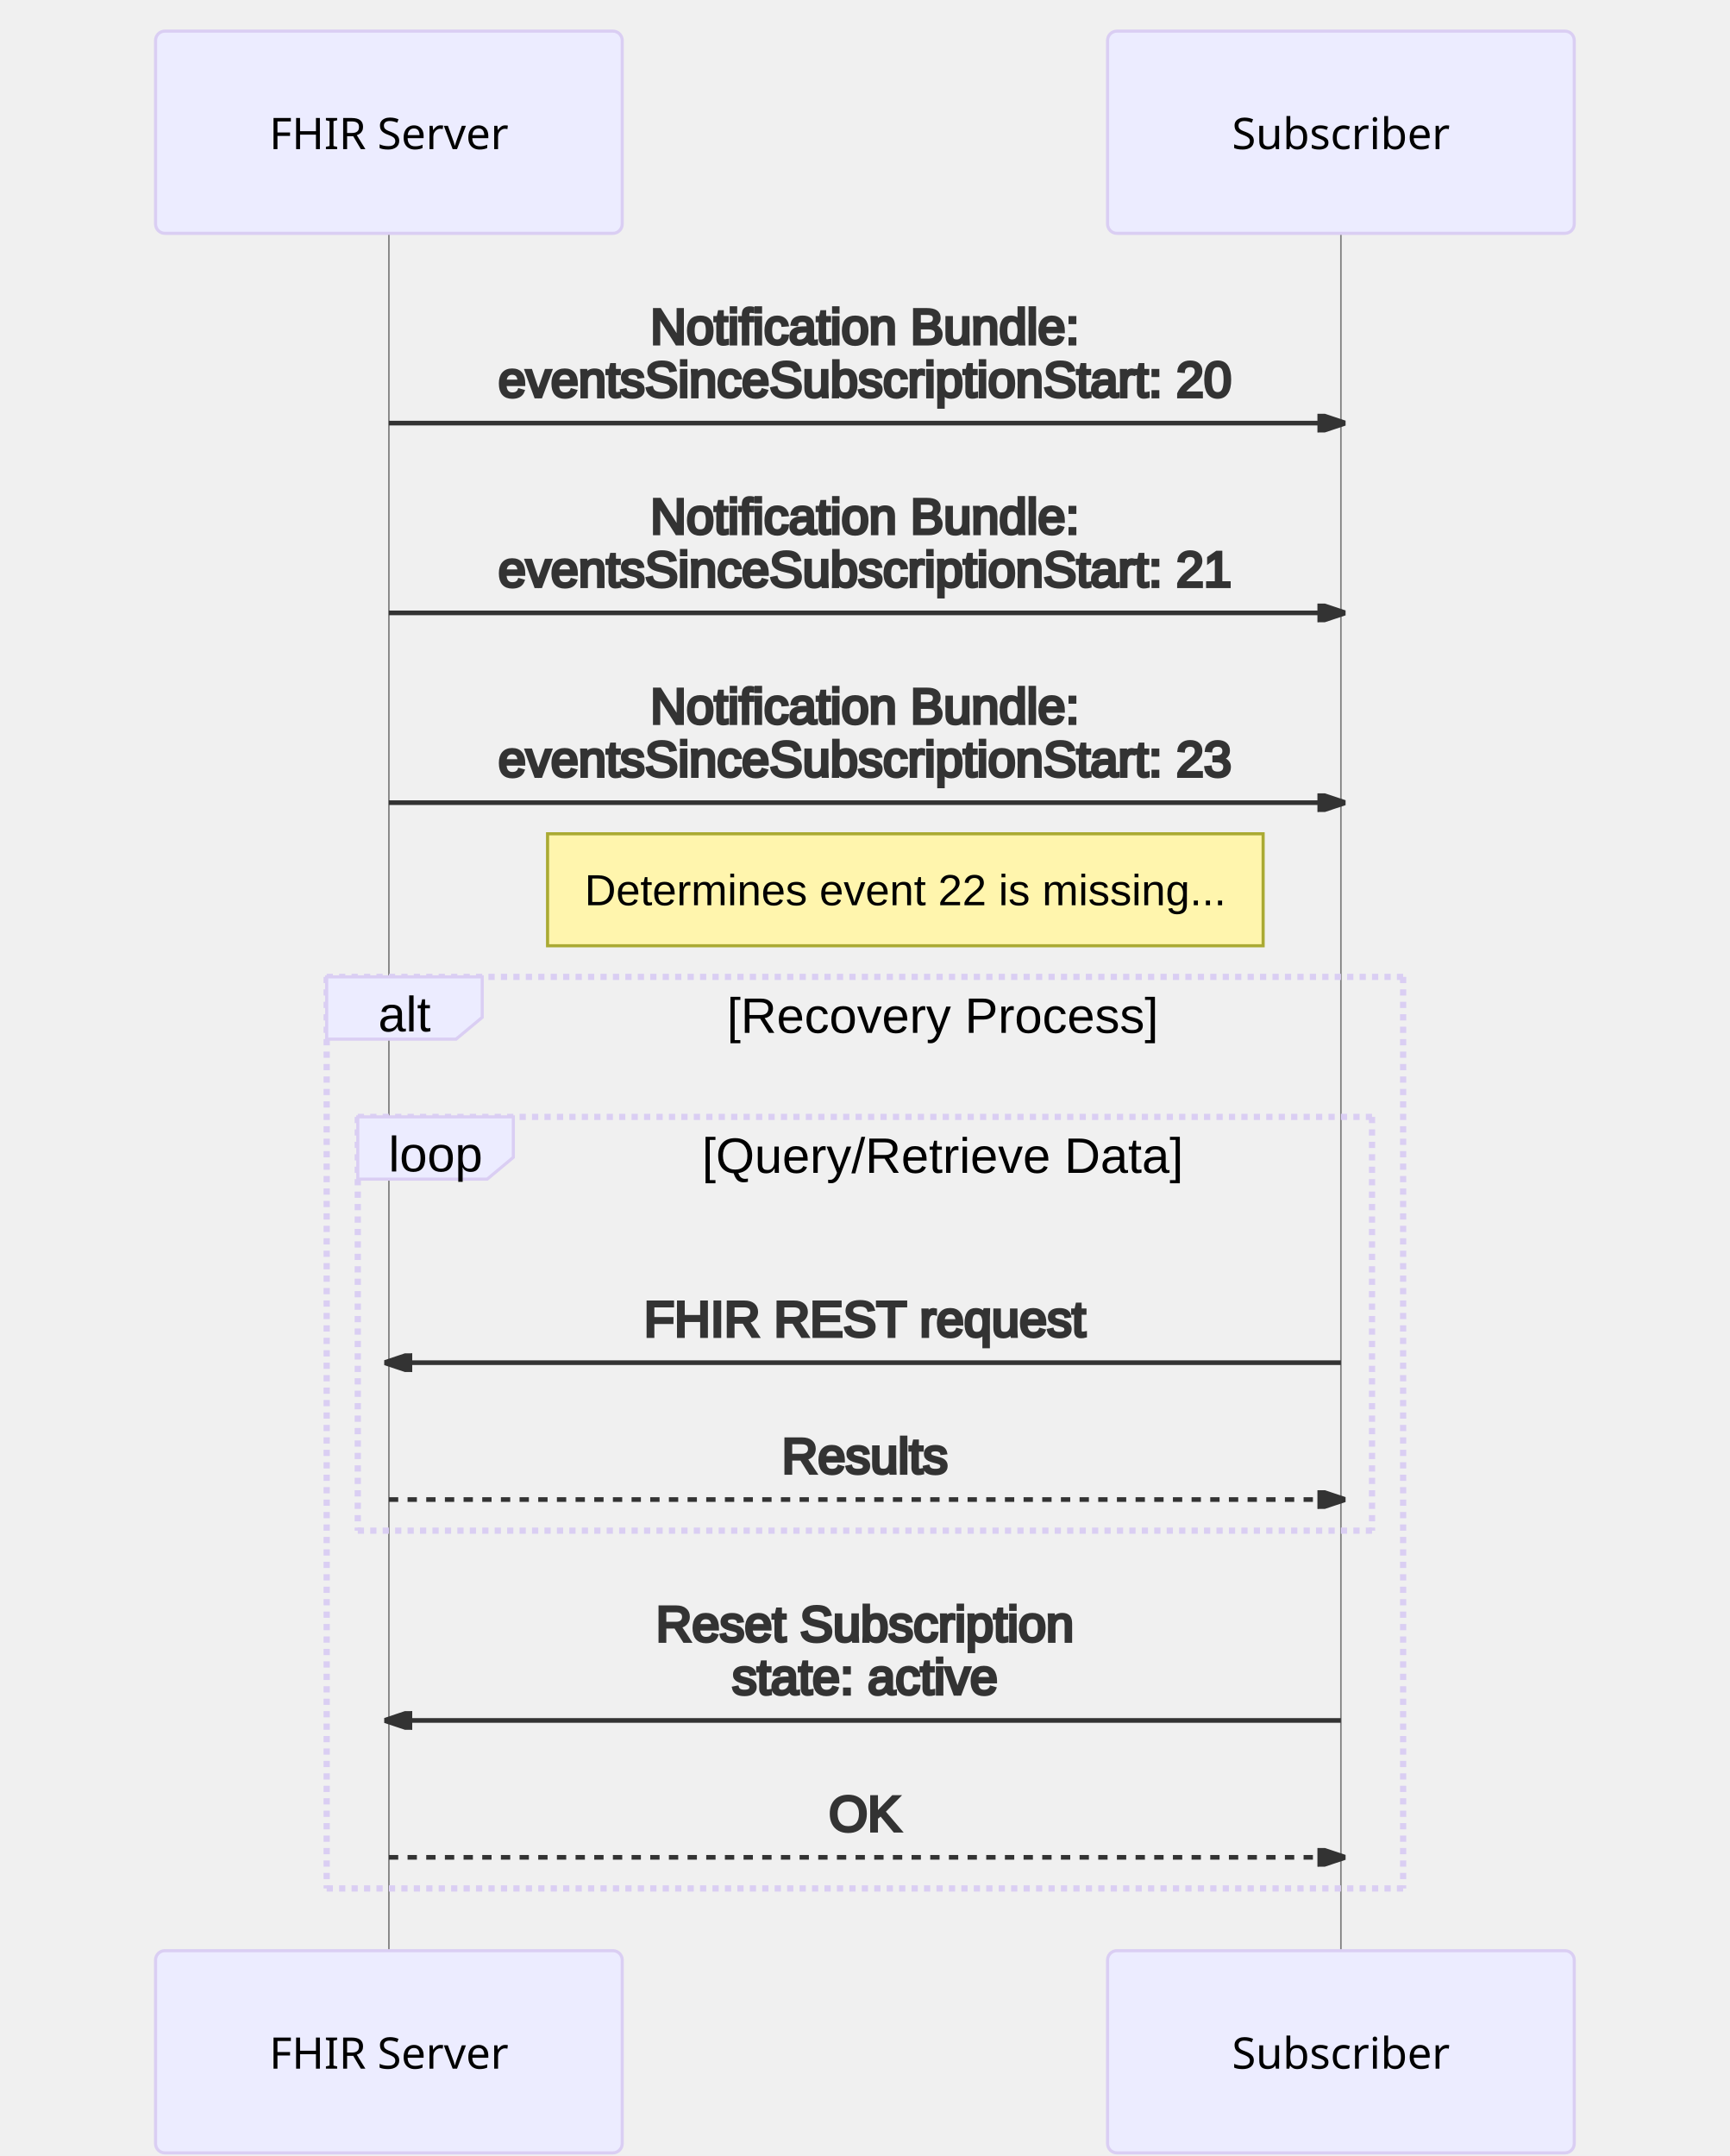
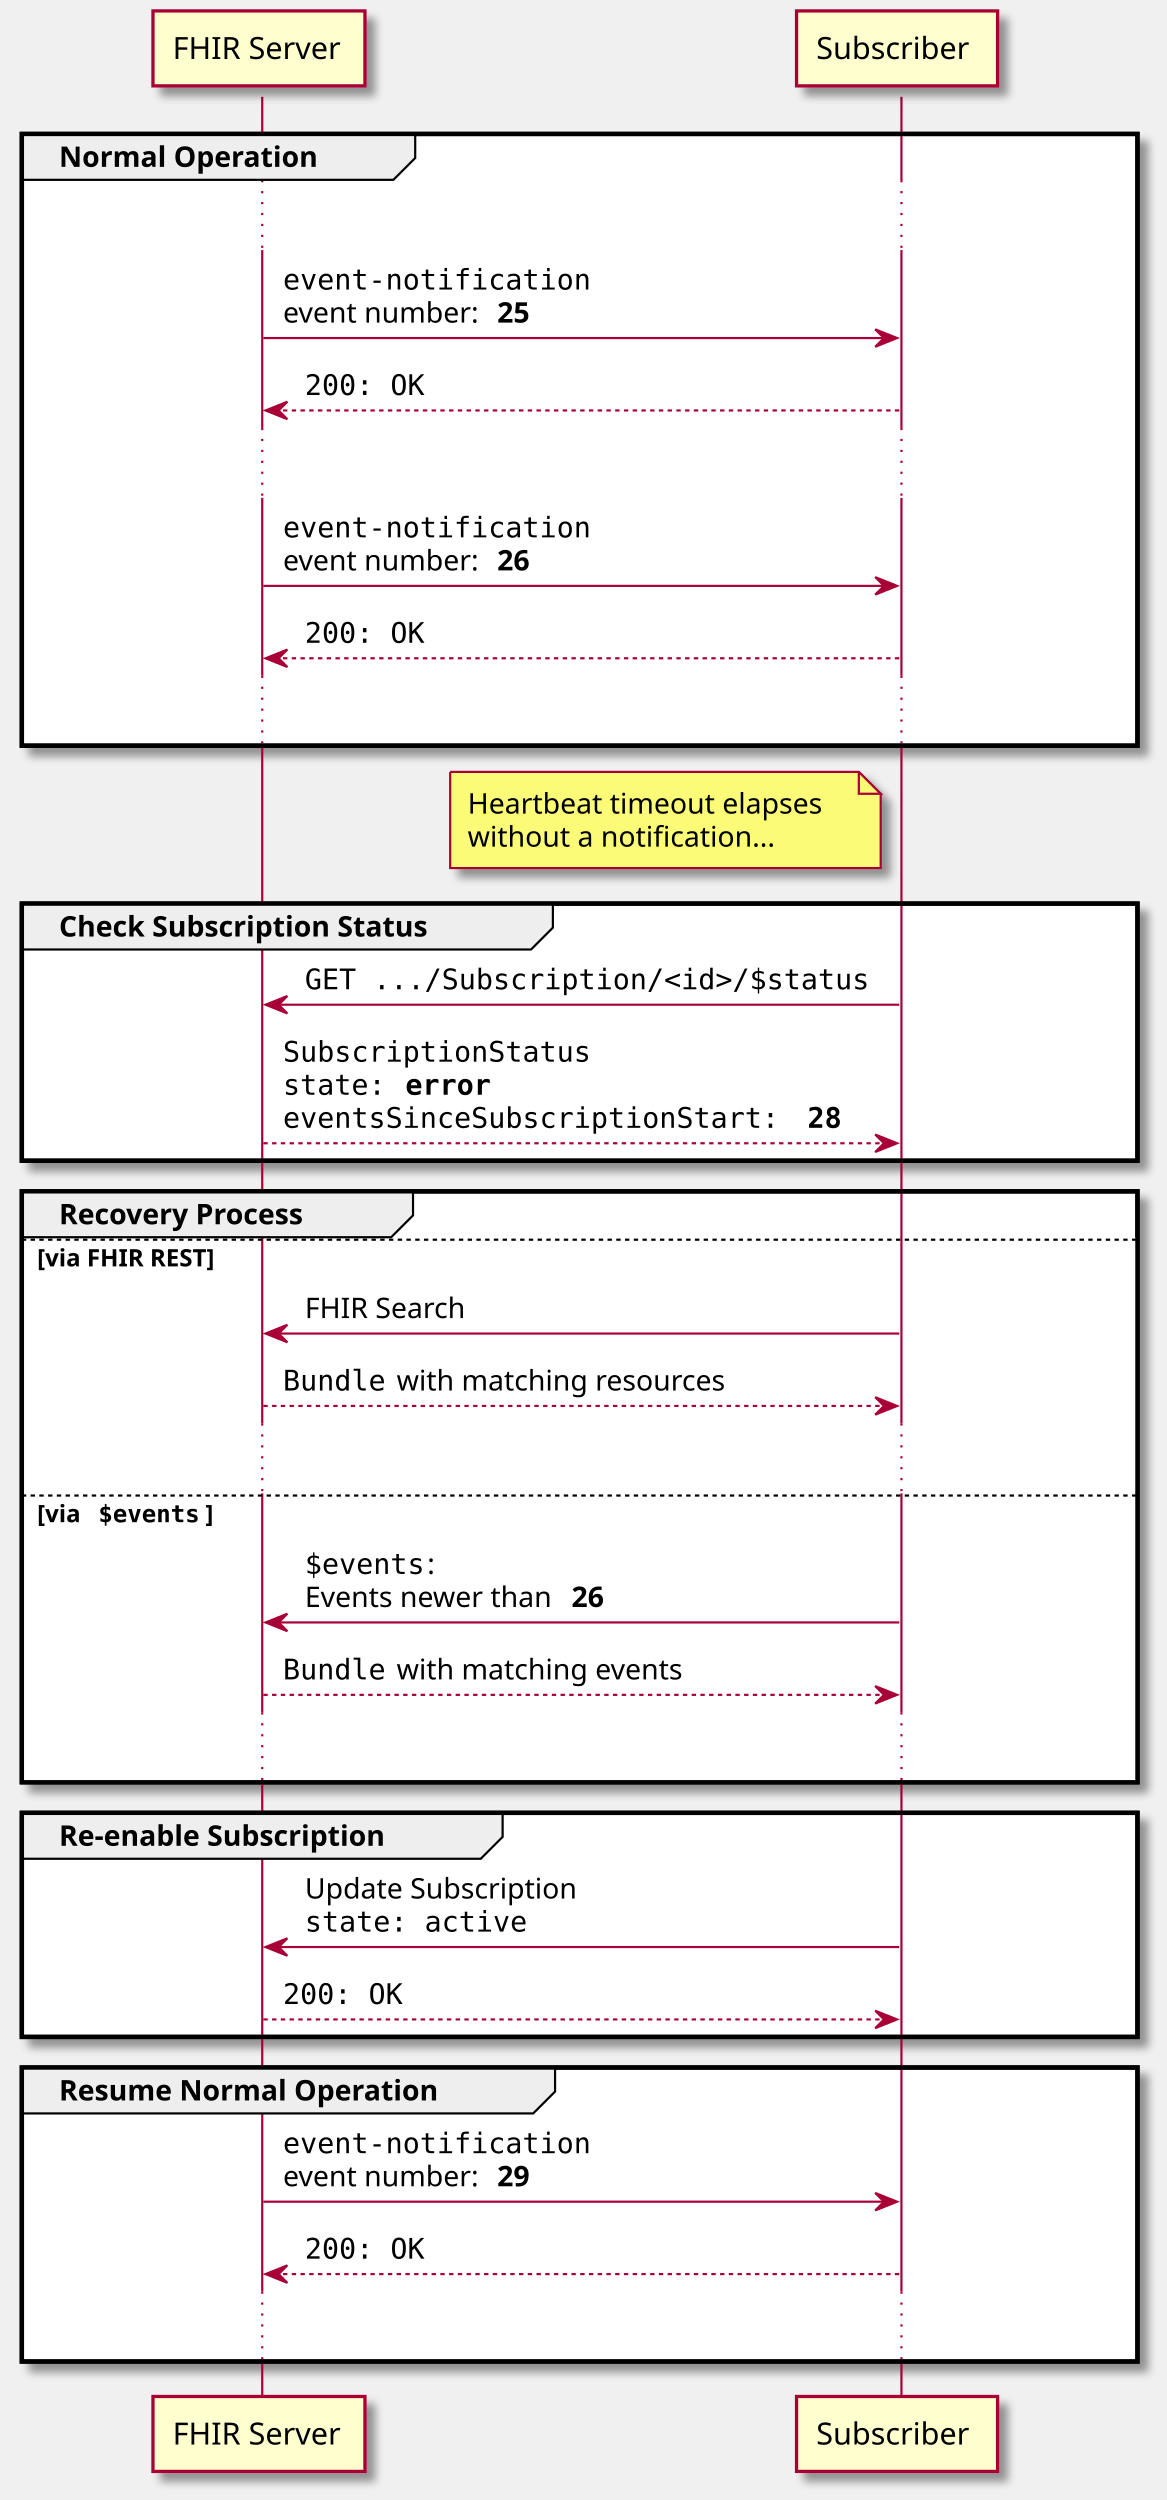
- <svg xmlns="http://www.w3.org/2000/svg" id="mermaid-svg" width="100%" height="693" style="max-width: 556px;" viewBox="-50 -10 556 693">
-   <style>#mermaid-svg{font-family:"trebuchet ms",verdana,arial;font-size:16px;fill:#333;}#mermaid-svg .error-icon{fill:#552222;}#mermaid-svg .error-text{fill:#552222;stroke:#552222;}#mermaid-svg .edge-thickness-normal{stroke-width:2px;}#mermaid-svg .edge-thickness-thick{stroke-width:3.5px;}#mermaid-svg .edge-pattern-solid{stroke-dasharray:0;}#mermaid-svg .edge-pattern-dashed{stroke-dasharray:3;}#mermaid-svg .edge-pattern-dotted{stroke-dasharray:2;}#mermaid-svg .marker{fill:#333333;}#mermaid-svg .marker.cross{stroke:#333333;}#mermaid-svg svg{font-family:"trebuchet ms",verdana,arial;font-size:16px;}#mermaid-svg .actor{stroke:hsl(259.626,59.777%,87.902%);fill:#ECECFF;}#mermaid-svg text.actor &gt; tspan{fill:black;stroke:none;}#mermaid-svg .actor-line{stroke:grey;}#mermaid-svg .messageLine0{stroke-width:1.5;stroke-dasharray:none;stroke:#333;}#mermaid-svg .messageLine1{stroke-width:1.5;stroke-dasharray:2,2;stroke:#333;}#mermaid-svg #arrowhead path{fill:#333;stroke:#333;}#mermaid-svg .sequenceNumber{fill:white;}#mermaid-svg #sequencenumber{fill:#333;}#mermaid-svg #crosshead path{fill:#333;stroke:#333;}#mermaid-svg .messageText{fill:#333;stroke:#333;}#mermaid-svg .labelBox{stroke:hsl(259.626,59.777%,87.902%);fill:#ECECFF;}#mermaid-svg .labelText,#mermaid-svg .labelText &gt; tspan{fill:black;stroke:none;}#mermaid-svg .loopText,#mermaid-svg .loopText &gt; tspan{fill:black;stroke:none;}#mermaid-svg .loopLine{stroke-width:2px;stroke-dasharray:2,2;stroke:hsl(259.626,59.777%,87.902%);fill:hsl(259.626,59.777%,87.902%);}#mermaid-svg .note{stroke:#aaaa33;fill:#fff5ad;}#mermaid-svg .noteText,#mermaid-svg .noteText &gt; tspan{fill:black;stroke:none;}#mermaid-svg .activation0{fill:#f4f4f4;stroke:#666;}#mermaid-svg .activation1{fill:#f4f4f4;stroke:#666;}#mermaid-svg .activation2{fill:#f4f4f4;stroke:#666;}#mermaid-svg:root{--mermaid-font-family:"trebuchet ms",verdana,arial;}#mermaid-svg sequence{fill:apa;}</style>
-   <g />
+ <svg xmlns="http://www.w3.org/2000/svg" contentScriptType="application/ecmascript" contentStyleType="text/css" height="1144px" preserveAspectRatio="none" style="width:534px;height:1144px;background:#FFFFFF;" version="1.1" viewBox="0 0 534 1144" width="534px" zoomAndPan="magnify">
+   <defs>
+     <filter height="300%" id="f1j5vu3pxfs3w4" width="300%" x="-1" y="-1">
+       <feGaussianBlur result="blurOut" stdDeviation="2.0" />
+       <feColorMatrix in="blurOut" result="blurOut2" type="matrix" values="0 0 0 0 0 0 0 0 0 0 0 0 0 0 0 0 0 0 .4 0" />
+       <feOffset dx="4.0" dy="4.0" in="blurOut2" result="blurOut3" />
+       <feBlend in="SourceGraphic" in2="blurOut3" mode="normal" />
+     </filter>
+   </defs>
  <g>
-     <line id="actor0" x1="75" y1="5" x2="75" y2="682" class="actor-line" stroke-width="0.5px" stroke="#999" />
-     <rect x="0" y="0" fill="#eaeaea" stroke="#666" width="150" height="65" rx="3" ry="3" class="actor" />
-     <text x="75" y="32.5" dominant-baseline="central" alignment-baseline="central" class="actor" style="text-anchor: middle; font-size: 14px; font-weight: 400; font-family: Open-Sans, sans-serif;">
-       <tspan x="75" dy="0">FHIR Server</tspan>
-     </text>
-   </g>
-   <g>
-     <line id="actor1" x1="381" y1="5" x2="381" y2="682" class="actor-line" stroke-width="0.5px" stroke="#999" />
-     <rect x="306" y="0" fill="#eaeaea" stroke="#666" width="150" height="65" rx="3" ry="3" class="actor" />
-     <text x="381" y="32.5" dominant-baseline="central" alignment-baseline="central" class="actor" style="text-anchor: middle; font-size: 14px; font-weight: 400; font-family: Open-Sans, sans-serif;">
-       <tspan x="381" dy="0">Subscriber</tspan>
-     </text>
-   </g>
-   <defs>
-     <marker id="arrowhead" refX="5" refY="2" markerWidth="6" markerHeight="4" orient="auto">
-       <path d="M 0,0 V 4 L6,2 Z" />
-     </marker>
-   </defs>
-   <defs>
-     <marker id="crosshead" markerWidth="15" markerHeight="8" orient="auto" refX="16" refY="4">
-       <path fill="black" stroke="#000000" stroke-width="1px" d="M 9,2 V 6 L16,4 Z" style="stroke-dasharray: 0, 0;" />
-       <path fill="none" stroke="#000000" stroke-width="1px" d="M 0,1 L 6,7 M 6,1 L 0,7" style="stroke-dasharray: 0, 0;" />
-     </marker>
-   </defs>
-   <defs>
-     <marker id="sequencenumber" refX="15" refY="15" markerWidth="60" markerHeight="40" orient="auto">
-       <circle cx="15" cy="15" r="6" />
-     </marker>
-   </defs>
-   <text x="228" y="80" text-anchor="middle" dominant-baseline="middle" alignment-baseline="middle" class="messageText" dy="1em" style="font-family: &quot;trebuchet ms&quot;, verdana, arial; font-size: 16px; font-weight: 400;">Notification Bundle:</text>
-   <text x="228" y="97" text-anchor="middle" dominant-baseline="middle" alignment-baseline="middle" class="messageText" dy="1em" style="font-family: &quot;trebuchet ms&quot;, verdana, arial; font-size: 16px; font-weight: 400;">eventsSinceSubscriptionStart: 20</text>
-   <line x1="75" y1="126" x2="381" y2="126" class="messageLine0" stroke-width="2" stroke="none" marker-end="url(#arrowhead)" style="fill: none;" />
-   <text x="228" y="141" text-anchor="middle" dominant-baseline="middle" alignment-baseline="middle" class="messageText" dy="1em" style="font-family: &quot;trebuchet ms&quot;, verdana, arial; font-size: 16px; font-weight: 400;">Notification Bundle:</text>
-   <text x="228" y="158" text-anchor="middle" dominant-baseline="middle" alignment-baseline="middle" class="messageText" dy="1em" style="font-family: &quot;trebuchet ms&quot;, verdana, arial; font-size: 16px; font-weight: 400;">eventsSinceSubscriptionStart: 21</text>
-   <line x1="75" y1="187" x2="381" y2="187" class="messageLine0" stroke-width="2" stroke="none" marker-end="url(#arrowhead)" style="fill: none;" />
-   <text x="228" y="202" text-anchor="middle" dominant-baseline="middle" alignment-baseline="middle" class="messageText" dy="1em" style="font-family: &quot;trebuchet ms&quot;, verdana, arial; font-size: 16px; font-weight: 400;">Notification Bundle:</text>
-   <text x="228" y="219" text-anchor="middle" dominant-baseline="middle" alignment-baseline="middle" class="messageText" dy="1em" style="font-family: &quot;trebuchet ms&quot;, verdana, arial; font-size: 16px; font-weight: 400;">eventsSinceSubscriptionStart: 23</text>
-   <line x1="75" y1="248" x2="381" y2="248" class="messageLine0" stroke-width="2" stroke="none" marker-end="url(#arrowhead)" style="fill: none;" />
-   <g>
-     <rect x="126" y="258" fill="#EDF2AE" stroke="#666" width="230" height="36" rx="0" ry="0" class="note" />
-     <text x="241" y="263" text-anchor="middle" dominant-baseline="middle" alignment-baseline="middle" class="noteText" dy="1em" style="font-family: &quot;trebuchet ms&quot;, verdana, arial; font-size: 14px; font-weight: 400;">
-       <tspan x="241">Determines event 22 is missing...</tspan>
-     </text>
-   </g>
-   <text x="228" y="399" text-anchor="middle" dominant-baseline="middle" alignment-baseline="middle" class="messageText" dy="1em" style="font-family: &quot;trebuchet ms&quot;, verdana, arial; font-size: 16px; font-weight: 400;">FHIR REST request</text>
-   <line x1="381" y1="428" x2="75" y2="428" class="messageLine0" stroke-width="2" stroke="none" marker-end="url(#arrowhead)" style="fill: none;" />
-   <text x="228" y="443" text-anchor="middle" dominant-baseline="middle" alignment-baseline="middle" class="messageText" dy="1em" style="font-family: &quot;trebuchet ms&quot;, verdana, arial; font-size: 16px; font-weight: 400;">Results</text>
-   <line x1="75" y1="472" x2="381" y2="472" class="messageLine1" stroke-width="2" stroke="none" marker-end="url(#arrowhead)" style="stroke-dasharray: 3, 3; fill: none;" />
-   <g>
-     <line x1="65" y1="349" x2="391" y2="349" class="loopLine" />
-     <line x1="391" y1="349" x2="391" y2="482" class="loopLine" />
-     <line x1="65" y1="482" x2="391" y2="482" class="loopLine" />
-     <line x1="65" y1="349" x2="65" y2="482" class="loopLine" />
-     <polygon points="65,349 115,349 115,362 106.6,369 65,369" class="labelBox" />
-     <text x="90" y="362" text-anchor="middle" dominant-baseline="middle" alignment-baseline="middle" class="labelText" style="font-family: &quot;trebuchet ms&quot;, verdana, arial; font-size: 16px; font-weight: 400;">loop</text>
-     <text x="253" y="367" text-anchor="middle" class="loopText" style="font-family: &quot;trebuchet ms&quot;, verdana, arial; font-size: 16px; font-weight: 400;">
-       <tspan x="253">[Query/Retrieve Data]</tspan>
-     </text>
-   </g>
-   <text x="228" y="497" text-anchor="middle" dominant-baseline="middle" alignment-baseline="middle" class="messageText" dy="1em" style="font-family: &quot;trebuchet ms&quot;, verdana, arial; font-size: 16px; font-weight: 400;">Reset Subscription</text>
-   <text x="228" y="514" text-anchor="middle" dominant-baseline="middle" alignment-baseline="middle" class="messageText" dy="1em" style="font-family: &quot;trebuchet ms&quot;, verdana, arial; font-size: 16px; font-weight: 400;">state: active</text>
-   <line x1="381" y1="543" x2="75" y2="543" class="messageLine0" stroke-width="2" stroke="none" marker-end="url(#arrowhead)" style="fill: none;" />
-   <text x="228" y="558" text-anchor="middle" dominant-baseline="middle" alignment-baseline="middle" class="messageText" dy="1em" style="font-family: &quot;trebuchet ms&quot;, verdana, arial; font-size: 16px; font-weight: 400;">OK</text>
-   <line x1="75" y1="587" x2="381" y2="587" class="messageLine1" stroke-width="2" stroke="none" marker-end="url(#arrowhead)" style="stroke-dasharray: 3, 3; fill: none;" />
-   <g>
-     <line x1="55" y1="304" x2="401" y2="304" class="loopLine" />
-     <line x1="401" y1="304" x2="401" y2="597" class="loopLine" />
-     <line x1="55" y1="597" x2="401" y2="597" class="loopLine" />
-     <line x1="55" y1="304" x2="55" y2="597" class="loopLine" />
-     <polygon points="55,304 105,304 105,317 96.6,324 55,324" class="labelBox" />
-     <text x="80" y="317" text-anchor="middle" dominant-baseline="middle" alignment-baseline="middle" class="labelText" style="font-family: &quot;trebuchet ms&quot;, verdana, arial; font-size: 16px; font-weight: 400;">alt</text>
-     <text x="253" y="322" text-anchor="middle" class="loopText" style="font-family: &quot;trebuchet ms&quot;, verdana, arial; font-size: 16px; font-weight: 400;">
-       <tspan x="253">[Recovery Process]</tspan>
-     </text>
-   </g>
-   <g>
-     <rect x="0" y="617" fill="#eaeaea" stroke="#666" width="150" height="65" rx="3" ry="3" class="actor" />
-     <text x="75" y="649.5" dominant-baseline="central" alignment-baseline="central" class="actor" style="text-anchor: middle; font-size: 14px; font-weight: 400; font-family: Open-Sans, sans-serif;">
-       <tspan x="75" dy="0">FHIR Server</tspan>
-     </text>
-   </g>
-   <g>
-     <rect x="306" y="617" fill="#eaeaea" stroke="#666" width="150" height="65" rx="3" ry="3" class="actor" />
-     <text x="381" y="649.5" dominant-baseline="central" alignment-baseline="central" class="actor" style="text-anchor: middle; font-size: 14px; font-weight: 400; font-family: Open-Sans, sans-serif;">
-       <tspan x="381" dy="0">Subscriber</tspan>
-     </text>
+     <rect fill="#FFFFFF" filter="url(#f1j5vu3pxfs3w4)" height="279.93" style="stroke:#000000;stroke-width:2.0;" width="510.5" x="10" y="61.297" />
+     <rect fill="#FFFFFF" filter="url(#f1j5vu3pxfs3w4)" height="117.664" style="stroke:#000000;stroke-width:2.0;" width="510.5" x="10" y="413.492" />
+     <rect fill="#FFFFFF" filter="url(#f1j5vu3pxfs3w4)" height="270.406" style="stroke:#000000;stroke-width:2.0;" width="510.5" x="10" y="545.156" />
+     <rect fill="#FFFFFF" height="117.07" style="stroke:none;stroke-width:1.0;" width="510.5" x="10" y="566.289" />
+     <rect fill="#FFFFFF" height="132.203" style="stroke:none;stroke-width:1.0;" width="510.5" x="10" y="683.359" />
+     <rect fill="#FFFFFF" filter="url(#f1j5vu3pxfs3w4)" height="102.531" style="stroke:#000000;stroke-width:2.0;" width="510.5" x="10" y="829.562" />
+     <rect fill="#FFFFFF" filter="url(#f1j5vu3pxfs3w4)" height="134.531" style="stroke:#000000;stroke-width:2.0;" width="510.5" x="10" y="946.094" />
+     <line style="stroke:#A80036;stroke-width:1.0;" x1="120" x2="120" y1="44.297" y2="82.43" />
+     <line style="stroke:#A80036;stroke-width:1.0;stroke-dasharray:1.0,4.0;" x1="120" x2="120" y1="82.43" y2="114.43" />
+     <line style="stroke:#A80036;stroke-width:1.0;" x1="120" x2="120" y1="114.43" y2="195.828" />
+     <line style="stroke:#A80036;stroke-width:1.0;stroke-dasharray:1.0,4.0;" x1="120" x2="120" y1="195.828" y2="227.828" />
+     <line style="stroke:#A80036;stroke-width:1.0;" x1="120" x2="120" y1="227.828" y2="309.227" />
+     <line style="stroke:#A80036;stroke-width:1.0;stroke-dasharray:1.0,4.0;" x1="120" x2="120" y1="309.227" y2="341.227" />
+     <line style="stroke:#A80036;stroke-width:1.0;" x1="120" x2="120" y1="341.227" y2="651.359" />
+     <line style="stroke:#A80036;stroke-width:1.0;stroke-dasharray:1.0,4.0;" x1="120" x2="120" y1="651.359" y2="683.359" />
+     <line style="stroke:#A80036;stroke-width:1.0;" x1="120" x2="120" y1="683.359" y2="783.562" />
+     <line style="stroke:#A80036;stroke-width:1.0;stroke-dasharray:1.0,4.0;" x1="120" x2="120" y1="783.562" y2="815.562" />
+     <line style="stroke:#A80036;stroke-width:1.0;" x1="120" x2="120" y1="815.562" y2="1048.625" />
+     <line style="stroke:#A80036;stroke-width:1.0;stroke-dasharray:1.0,4.0;" x1="120" x2="120" y1="1048.625" y2="1080.625" />
+     <line style="stroke:#A80036;stroke-width:1.0;" x1="120" x2="120" y1="1080.625" y2="1097.625" />
+     <line style="stroke:#A80036;stroke-width:1.0;" x1="412.5" x2="412.5" y1="44.297" y2="82.43" />
+     <line style="stroke:#A80036;stroke-width:1.0;stroke-dasharray:1.0,4.0;" x1="412.5" x2="412.5" y1="82.43" y2="114.43" />
+     <line style="stroke:#A80036;stroke-width:1.0;" x1="412.5" x2="412.5" y1="114.43" y2="195.828" />
+     <line style="stroke:#A80036;stroke-width:1.0;stroke-dasharray:1.0,4.0;" x1="412.5" x2="412.5" y1="195.828" y2="227.828" />
+     <line style="stroke:#A80036;stroke-width:1.0;" x1="412.5" x2="412.5" y1="227.828" y2="309.227" />
+     <line style="stroke:#A80036;stroke-width:1.0;stroke-dasharray:1.0,4.0;" x1="412.5" x2="412.5" y1="309.227" y2="341.227" />
+     <line style="stroke:#A80036;stroke-width:1.0;" x1="412.5" x2="412.5" y1="341.227" y2="651.359" />
+     <line style="stroke:#A80036;stroke-width:1.0;stroke-dasharray:1.0,4.0;" x1="412.5" x2="412.5" y1="651.359" y2="683.359" />
+     <line style="stroke:#A80036;stroke-width:1.0;" x1="412.5" x2="412.5" y1="683.359" y2="783.562" />
+     <line style="stroke:#A80036;stroke-width:1.0;stroke-dasharray:1.0,4.0;" x1="412.5" x2="412.5" y1="783.562" y2="815.562" />
+     <line style="stroke:#A80036;stroke-width:1.0;" x1="412.5" x2="412.5" y1="815.562" y2="1048.625" />
+     <line style="stroke:#A80036;stroke-width:1.0;stroke-dasharray:1.0,4.0;" x1="412.5" x2="412.5" y1="1048.625" y2="1080.625" />
+     <line style="stroke:#A80036;stroke-width:1.0;" x1="412.5" x2="412.5" y1="1080.625" y2="1097.625" />
+     <rect fill="#FEFECE" filter="url(#f1j5vu3pxfs3w4)" height="34.297" style="stroke:#A80036;stroke-width:1.5;" width="97" x="70" y="5" />
+     <text fill="#000000" font-family="sans-serif" font-size="14" lengthAdjust="spacing" textLength="79" x="79" y="26.995">FHIR Server</text>
+     <rect fill="#FEFECE" filter="url(#f1j5vu3pxfs3w4)" height="34.297" style="stroke:#A80036;stroke-width:1.5;" width="97" x="70" y="1096.625" />
+     <text fill="#000000" font-family="sans-serif" font-size="14" lengthAdjust="spacing" textLength="79" x="79" y="1118.62">FHIR Server</text>
+     <rect fill="#FEFECE" filter="url(#f1j5vu3pxfs3w4)" height="34.297" style="stroke:#A80036;stroke-width:1.5;" width="92" x="364.5" y="5" />
+     <text fill="#000000" font-family="sans-serif" font-size="14" lengthAdjust="spacing" textLength="74" x="373.5" y="26.995">Subscriber</text>
+     <rect fill="#FEFECE" filter="url(#f1j5vu3pxfs3w4)" height="34.297" style="stroke:#A80036;stroke-width:1.5;" width="92" x="364.5" y="1096.625" />
+     <text fill="#000000" font-family="sans-serif" font-size="14" lengthAdjust="spacing" textLength="74" x="373.5" y="1118.62">Subscriber</text>
+     <path d="M10,61.297 L190,61.297 L190,72.297 L180,82.297 L10,82.297 L10,61.297 " fill="#EEEEEE" style="stroke:#000000;stroke-width:1.0;" />
+     <rect fill="none" height="279.93" style="stroke:#000000;stroke-width:2.0;" width="510.5" x="10" y="61.297" />
+     <text fill="#000000" font-family="sans-serif" font-size="13" font-weight="bold" lengthAdjust="spacing" textLength="131" x="27" y="76.364">Normal Operation</text>
+     <polygon fill="#A80036" points="400.5,150.695,410.5,154.695,400.5,158.695,404.5,154.695" style="stroke:#A80036;stroke-width:1.0;" />
+     <line style="stroke:#A80036;stroke-width:1.0;" x1="120.5" x2="406.5" y1="154.695" y2="154.695" />
+     <text fill="#000000" font-family="monospace" font-size="13" lengthAdjust="spacing" textLength="144" x="129.5" y="132.497">event-notification</text>
+     <text fill="#000000" font-family="sans-serif" font-size="13" lengthAdjust="spacing" textLength="94" x="129.5" y="147.629">event number:</text>
+     <text fill="#000000" font-family="sans-serif" font-size="13" font-weight="bold" lengthAdjust="spacing" textLength="18" x="227.5" y="147.629">25</text>
+     <polygon fill="#A80036" points="131.5,183.828,121.5,187.828,131.5,191.828,127.5,187.828" style="stroke:#A80036;stroke-width:1.0;" />
+     <line style="stroke:#A80036;stroke-width:1.0;stroke-dasharray:2.0,2.0;" x1="125.5" x2="411.5" y1="187.828" y2="187.828" />
+     <text fill="#000000" font-family="monospace" font-size="13" lengthAdjust="spacing" textLength="56" x="139.5" y="180.762">200: OK</text>
+     <polygon fill="#A80036" points="400.5,264.094,410.5,268.094,400.5,272.094,404.5,268.094" style="stroke:#A80036;stroke-width:1.0;" />
+     <line style="stroke:#A80036;stroke-width:1.0;" x1="120.5" x2="406.5" y1="268.094" y2="268.094" />
+     <text fill="#000000" font-family="monospace" font-size="13" lengthAdjust="spacing" textLength="144" x="129.5" y="245.895">event-notification</text>
+     <text fill="#000000" font-family="sans-serif" font-size="13" lengthAdjust="spacing" textLength="94" x="129.5" y="261.028">event number:</text>
+     <text fill="#000000" font-family="sans-serif" font-size="13" font-weight="bold" lengthAdjust="spacing" textLength="18" x="227.5" y="261.028">26</text>
+     <polygon fill="#A80036" points="131.5,297.227,121.5,301.227,131.5,305.227,127.5,301.227" style="stroke:#A80036;stroke-width:1.0;" />
+     <line style="stroke:#A80036;stroke-width:1.0;stroke-dasharray:2.0,2.0;" x1="125.5" x2="411.5" y1="301.227" y2="301.227" />
+     <text fill="#000000" font-family="monospace" font-size="13" lengthAdjust="spacing" textLength="56" x="139.5" y="294.161">200: OK</text>
+     <path d="M206,353.227 L206,397.227 L403,397.227 L403,363.227 L393,353.227 L206,353.227 " fill="#FBFB77" filter="url(#f1j5vu3pxfs3w4)" style="stroke:#A80036;stroke-width:1.0;" />
+     <path d="M393,353.227 L393,363.227 L403,363.227 L393,353.227 " fill="#FBFB77" style="stroke:#A80036;stroke-width:1.0;" />
+     <text fill="#000000" font-family="sans-serif" font-size="13" lengthAdjust="spacing" textLength="172" x="214" y="372.293">Heartbeat timeout elapses</text>
+     <text fill="#000000" font-family="sans-serif" font-size="13" lengthAdjust="spacing" textLength="144" x="214" y="387.426">without a notification...</text>
+     <path d="M10,413.492 L253,413.492 L253,424.492 L243,434.492 L10,434.492 L10,413.492 " fill="#EEEEEE" style="stroke:#000000;stroke-width:1.0;" />
+     <rect fill="none" height="117.664" style="stroke:#000000;stroke-width:2.0;" width="510.5" x="10" y="413.492" />
+     <text fill="#000000" font-family="sans-serif" font-size="13" font-weight="bold" lengthAdjust="spacing" textLength="194" x="27" y="428.559">Check Subscription Status</text>
+     <polygon fill="#A80036" points="131.5,455.758,121.5,459.758,131.5,463.758,127.5,459.758" style="stroke:#A80036;stroke-width:1.0;" />
+     <line style="stroke:#A80036;stroke-width:1.0;" x1="125.5" x2="411.5" y1="459.758" y2="459.758" />
+     <text fill="#000000" font-family="monospace" font-size="13" lengthAdjust="spacing" textLength="264" x="139.5" y="452.692">GET .../Subscription/&lt;id&gt;/$status</text>
+     <polygon fill="#A80036" points="400.5,519.156,410.5,523.156,400.5,527.156,404.5,523.156" style="stroke:#A80036;stroke-width:1.0;" />
+     <line style="stroke:#A80036;stroke-width:1.0;stroke-dasharray:2.0,2.0;" x1="120.5" x2="406.5" y1="523.156" y2="523.156" />
+     <text fill="#000000" font-family="monospace" font-size="13" lengthAdjust="spacing" textLength="144" x="129.5" y="485.825">SubscriptionStatus</text>
+     <text fill="#000000" font-family="monospace" font-size="13" lengthAdjust="spacing" textLength="48" x="129.5" y="500.957">state:</text>
+     <text fill="#000000" font-family="monospace" font-size="13" font-weight="bold" lengthAdjust="spacing" textLength="40" x="185.5" y="500.957">error</text>
+     <text fill="#000000" font-family="monospace" font-size="13" lengthAdjust="spacing" textLength="232" x="129.5" y="516.09">eventsSinceSubscriptionStart:</text>
+     <text fill="#000000" font-family="monospace" font-size="13" font-weight="bold" lengthAdjust="spacing" textLength="16" x="369.5" y="516.09">28</text>
+     <path d="M10,545.156 L189,545.156 L189,556.156 L179,566.156 L10,566.156 L10,545.156 " fill="#EEEEEE" style="stroke:#000000;stroke-width:1.0;" />
+     <rect fill="none" height="270.406" style="stroke:#000000;stroke-width:2.0;" width="510.5" x="10" y="545.156" />
+     <text fill="#000000" font-family="sans-serif" font-size="13" font-weight="bold" lengthAdjust="spacing" textLength="130" x="27" y="560.223">Recovery Process</text>
+     <line style="stroke:#000000;stroke-width:1.0;stroke-dasharray:2.0,2.0;" x1="10" x2="520.5" y1="567.289" y2="567.289" />
+     <text fill="#000000" font-family="sans-serif" font-size="11" font-weight="bold" lengthAdjust="spacing" textLength="98" x="17" y="579.5">[via FHIR REST]</text>
+     <polygon fill="#A80036" points="131.5,606.227,121.5,610.227,131.5,614.227,127.5,610.227" style="stroke:#A80036;stroke-width:1.0;" />
+     <line style="stroke:#A80036;stroke-width:1.0;" x1="125.5" x2="411.5" y1="610.227" y2="610.227" />
+     <text fill="#000000" font-family="sans-serif" font-size="13" lengthAdjust="spacing" textLength="77" x="139.5" y="603.161">FHIR Search</text>
+     <polygon fill="#A80036" points="400.5,639.359,410.5,643.359,400.5,647.359,404.5,643.359" style="stroke:#A80036;stroke-width:1.0;" />
+     <line style="stroke:#A80036;stroke-width:1.0;stroke-dasharray:2.0,2.0;" x1="120.5" x2="406.5" y1="643.359" y2="643.359" />
+     <text fill="#000000" font-family="monospace" font-size="13" lengthAdjust="spacing" textLength="48" x="129.5" y="636.293">Bundle</text>
+     <text fill="#000000" font-family="sans-serif" font-size="13" lengthAdjust="spacing" textLength="156" x="181.5" y="636.293">with matching resources</text>
+     <line style="stroke:#000000;stroke-width:1.0;stroke-dasharray:2.0,2.0;" x1="10" x2="520.5" y1="684.359" y2="684.359" />
+     <text fill="#000000" font-family="sans-serif" font-size="11" font-weight="bold" lengthAdjust="spacing" textLength="24" x="17" y="696.57">[via</text>
+     <text fill="#000000" font-family="monospace" font-size="11" font-weight="bold" lengthAdjust="spacing" textLength="49" x="45" y="696.57">$events</text>
+     <text fill="#000000" font-family="sans-serif" font-size="11" font-weight="bold" lengthAdjust="spacing" textLength="5" x="94" y="696.57">]</text>
+     <polygon fill="#A80036" points="131.5,738.43,121.5,742.43,131.5,746.43,127.5,742.43" style="stroke:#A80036;stroke-width:1.0;" />
+     <line style="stroke:#A80036;stroke-width:1.0;" x1="125.5" x2="411.5" y1="742.43" y2="742.43" />
+     <text fill="#000000" font-family="monospace" font-size="13" lengthAdjust="spacing" textLength="56" x="139.5" y="720.231">$events</text>
+     <text fill="#000000" font-family="sans-serif" font-size="13" lengthAdjust="spacing" textLength="4" x="195.5" y="720.231">:</text>
+     <text fill="#000000" font-family="sans-serif" font-size="13" lengthAdjust="spacing" textLength="118" x="139.5" y="735.364">Events newer than</text>
+     <text fill="#000000" font-family="sans-serif" font-size="13" font-weight="bold" lengthAdjust="spacing" textLength="18" x="261.5" y="735.364">26</text>
+     <polygon fill="#A80036" points="400.5,771.562,410.5,775.562,400.5,779.562,404.5,775.562" style="stroke:#A80036;stroke-width:1.0;" />
+     <line style="stroke:#A80036;stroke-width:1.0;stroke-dasharray:2.0,2.0;" x1="120.5" x2="406.5" y1="775.562" y2="775.562" />
+     <text fill="#000000" font-family="monospace" font-size="13" lengthAdjust="spacing" textLength="48" x="129.5" y="768.497">Bundle</text>
+     <text fill="#000000" font-family="sans-serif" font-size="13" lengthAdjust="spacing" textLength="136" x="181.5" y="768.497">with matching events</text>
+     <path d="M10,829.562 L230,829.562 L230,840.562 L220,850.562 L10,850.562 L10,829.562 " fill="#EEEEEE" style="stroke:#000000;stroke-width:1.0;" />
+     <rect fill="none" height="102.531" style="stroke:#000000;stroke-width:2.0;" width="510.5" x="10" y="829.562" />
+     <text fill="#000000" font-family="sans-serif" font-size="13" font-weight="bold" lengthAdjust="spacing" textLength="171" x="27" y="844.629">Re-enable Subscription</text>
+     <polygon fill="#A80036" points="131.5,886.961,121.5,890.961,131.5,894.961,127.5,890.961" style="stroke:#A80036;stroke-width:1.0;" />
+     <line style="stroke:#A80036;stroke-width:1.0;" x1="125.5" x2="411.5" y1="890.961" y2="890.961" />
+     <text fill="#000000" font-family="sans-serif" font-size="13" lengthAdjust="spacing" textLength="130" x="139.5" y="868.762">Update Subscription</text>
+     <text fill="#000000" font-family="monospace" font-size="13" lengthAdjust="spacing" textLength="104" x="139.5" y="883.895">state: active</text>
+     <polygon fill="#A80036" points="400.5,920.094,410.5,924.094,400.5,928.094,404.5,924.094" style="stroke:#A80036;stroke-width:1.0;" />
+     <line style="stroke:#A80036;stroke-width:1.0;stroke-dasharray:2.0,2.0;" x1="120.5" x2="406.5" y1="924.094" y2="924.094" />
+     <text fill="#000000" font-family="monospace" font-size="13" lengthAdjust="spacing" textLength="56" x="129.5" y="917.028">200: OK</text>
+     <path d="M10,946.094 L254,946.094 L254,957.094 L244,967.094 L10,967.094 L10,946.094 " fill="#EEEEEE" style="stroke:#000000;stroke-width:1.0;" />
+     <rect fill="none" height="134.531" style="stroke:#000000;stroke-width:2.0;" width="510.5" x="10" y="946.094" />
+     <text fill="#000000" font-family="sans-serif" font-size="13" font-weight="bold" lengthAdjust="spacing" textLength="195" x="27" y="961.161">Resume Normal Operation</text>
+     <polygon fill="#A80036" points="400.5,1003.492,410.5,1007.492,400.5,1011.492,404.5,1007.492" style="stroke:#A80036;stroke-width:1.0;" />
+     <line style="stroke:#A80036;stroke-width:1.0;" x1="120.5" x2="406.5" y1="1007.492" y2="1007.492" />
+     <text fill="#000000" font-family="monospace" font-size="13" lengthAdjust="spacing" textLength="144" x="129.5" y="985.293">event-notification</text>
+     <text fill="#000000" font-family="sans-serif" font-size="13" lengthAdjust="spacing" textLength="94" x="129.5" y="1000.426">event number:</text>
+     <text fill="#000000" font-family="sans-serif" font-size="13" font-weight="bold" lengthAdjust="spacing" textLength="18" x="227.5" y="1000.426">29</text>
+     <polygon fill="#A80036" points="131.5,1036.625,121.5,1040.625,131.5,1044.625,127.5,1040.625" style="stroke:#A80036;stroke-width:1.0;" />
+     <line style="stroke:#A80036;stroke-width:1.0;stroke-dasharray:2.0,2.0;" x1="125.5" x2="411.5" y1="1040.625" y2="1040.625" />
+     <text fill="#000000" font-family="monospace" font-size="13" lengthAdjust="spacing" textLength="56" x="139.5" y="1033.559">200: OK</text>
  </g>
</svg>
